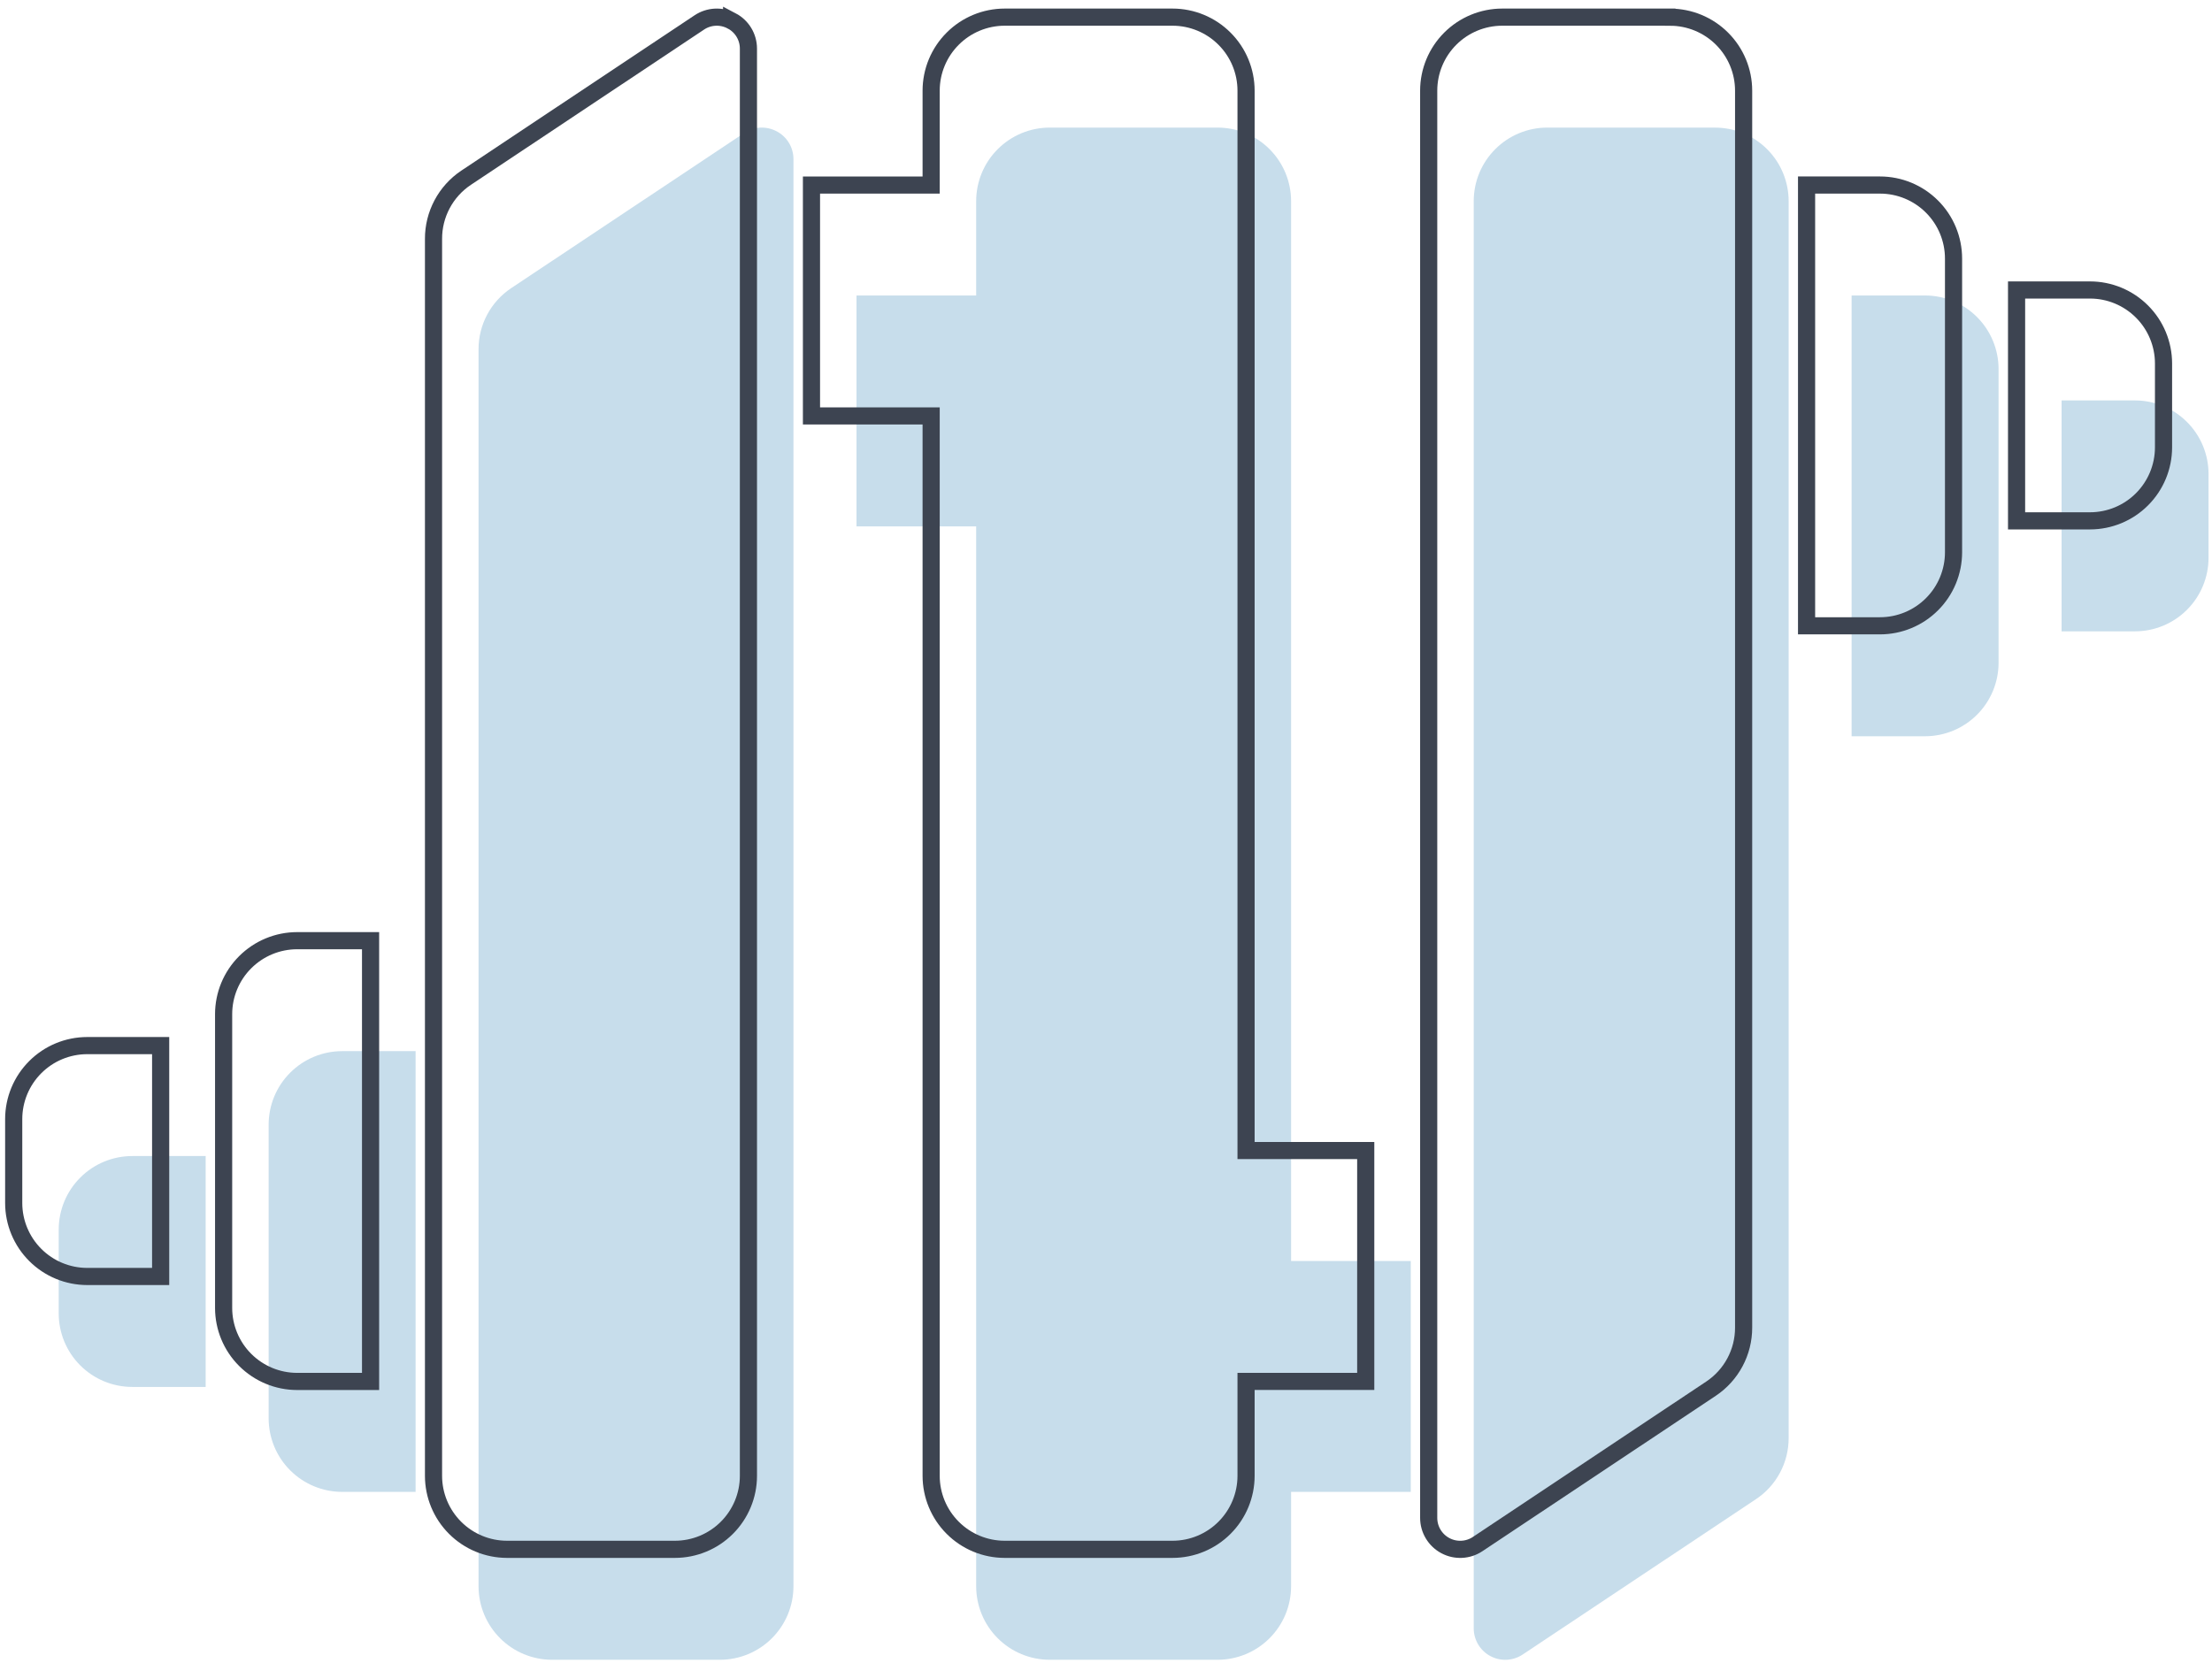
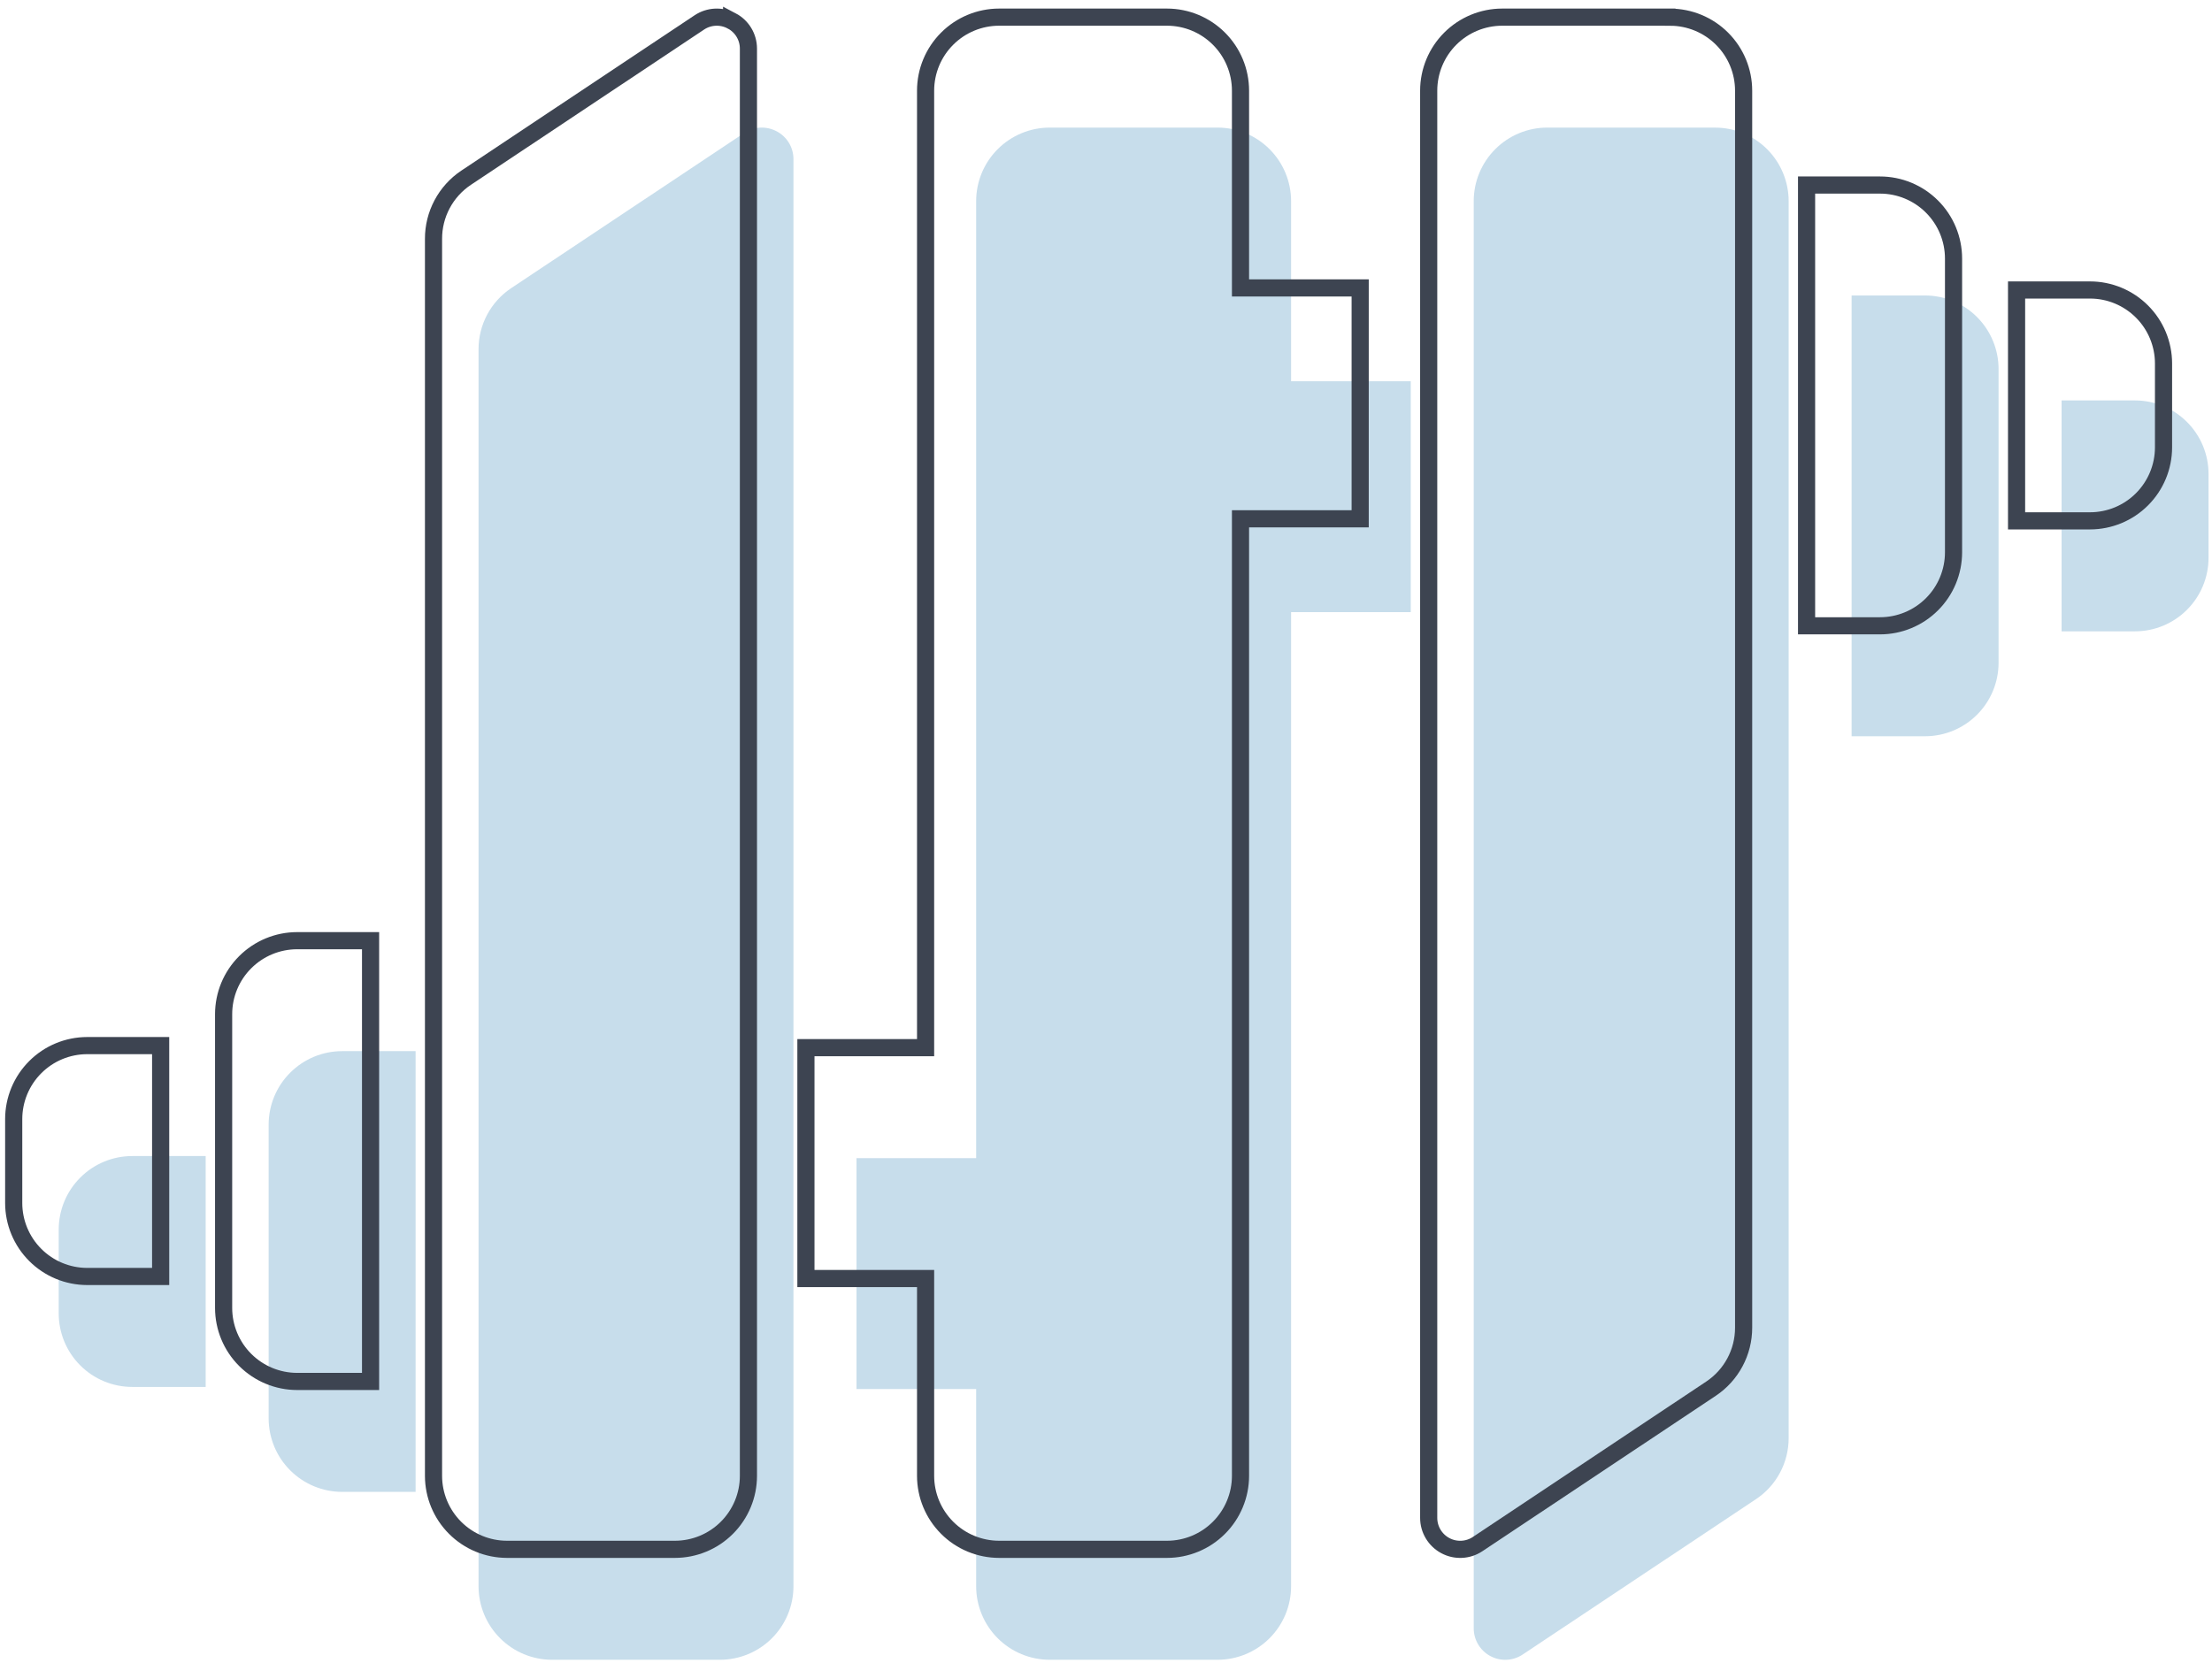
<svg xmlns="http://www.w3.org/2000/svg" width="129" height="97" viewBox="0 0 129 97" fill="none">
  <path d="M45.294 7.661C44.697 7.341 43.973 7.376 43.409 7.752L29.806 16.812C28.614 17.61 27.902 18.951 27.908 20.385V92.535C27.909 93.671 28.361 94.761 29.165 95.563C29.968 96.367 31.057 96.819 32.193 96.82H41.988C43.124 96.819 44.214 96.367 45.017 95.563C45.82 94.76 46.273 93.671 46.273 92.535V9.278C46.273 8.598 45.895 7.976 45.294 7.659L45.294 7.661Z" fill="#C7DDEB" />
  <path d="M3.424 71.722V76.619C3.425 77.755 3.877 78.845 4.681 79.648C5.483 80.451 6.573 80.903 7.709 80.904H11.994V67.436H7.709C6.573 67.437 5.483 67.889 4.681 68.693C3.877 69.496 3.425 70.586 3.424 71.722V71.722Z" fill="#C7DDEB" />
  <path d="M15.667 65.6V82.741C15.668 83.877 16.12 84.967 16.924 85.77C17.727 86.573 18.816 87.025 19.952 87.026H24.237V61.316H19.952C18.816 61.317 17.727 61.769 16.924 62.573C16.12 63.375 15.668 64.465 15.667 65.601V65.6Z" fill="#C7DDEB" />
  <path d="M100.025 7.443H90.231C89.094 7.444 88.005 7.896 87.202 8.7C86.398 9.503 85.946 10.593 85.945 11.729V94.985C85.945 95.662 86.318 96.285 86.915 96.604C87.513 96.924 88.237 96.889 88.801 96.513L102.403 87.453C103.599 86.658 104.315 85.317 104.311 83.88V11.73C104.31 10.594 103.858 9.505 103.054 8.702C102.251 7.898 101.161 7.446 100.025 7.445L100.025 7.443Z" fill="#C7DDEB" />
  <path d="M124.513 23.359H120.228V36.827H124.513C125.649 36.826 126.739 36.374 127.541 35.57C128.345 34.767 128.797 33.678 128.798 32.541V27.644C128.797 26.508 128.345 25.418 127.541 24.616C126.738 23.812 125.649 23.36 124.513 23.359V23.359Z" fill="#C7DDEB" />
  <path d="M112.268 17.238H107.982V42.948H112.268C113.404 42.947 114.493 42.495 115.296 41.692C116.1 40.889 116.552 39.799 116.553 38.663V21.523C116.552 20.386 116.1 19.297 115.296 18.494C114.493 17.69 113.404 17.238 112.268 17.237V17.238Z" fill="#C7DDEB" />
-   <path d="M75.294 11.729C75.293 10.592 74.841 9.503 74.037 8.7C73.235 7.896 72.145 7.444 71.009 7.443H61.214C60.078 7.444 58.989 7.896 58.186 8.7C57.382 9.503 56.93 10.593 56.929 11.729V17.238H49.95V30.706H56.929V92.535C56.93 93.671 57.382 94.761 58.186 95.564C58.989 96.367 60.078 96.819 61.214 96.82H71.009C72.145 96.819 73.235 96.367 74.037 95.564C74.841 94.761 75.293 93.671 75.294 92.535V87.026H82.273V73.558H75.294V11.729Z" fill="#C7DDEB" />
+   <path d="M56.928 11.729C56.929 10.592 57.382 9.503 58.185 8.7C58.988 7.896 60.078 7.444 61.214 7.443H71.008C72.144 7.444 73.234 7.896 74.037 8.7C74.841 9.503 75.293 10.593 75.294 11.729V22.238H82.272V35.706H75.294V92.535C75.293 93.671 74.841 94.761 74.037 95.564C73.234 96.367 72.144 96.819 71.008 96.82H61.214C60.078 96.819 58.988 96.367 58.185 95.564C57.382 94.761 56.929 93.671 56.928 92.535V81.026H49.95V67.558H56.928V11.729Z" fill="#C7DDEB" />
  <path d="M42.668 1.218C42.071 0.898 41.347 0.933 40.783 1.309L27.18 10.369C25.988 11.166 25.276 12.508 25.282 13.941V86.091C25.283 87.228 25.735 88.317 26.539 89.12C27.342 89.924 28.431 90.376 29.567 90.377H39.362C40.498 90.376 41.588 89.924 42.391 89.12C43.194 88.317 43.647 87.228 43.647 86.091V2.835C43.647 2.155 43.27 1.532 42.668 1.216L42.668 1.218Z" stroke="#3D4451" />
  <path d="M0.799 65.278V70.176C0.8 71.312 1.252 72.401 2.056 73.204C2.858 74.008 3.948 74.46 5.084 74.461H9.369V60.993H5.084C3.948 60.994 2.858 61.446 2.056 62.25C1.252 63.053 0.8 64.142 0.799 65.278V65.278Z" stroke="#3D4451" />
  <path d="M13.041 59.158V76.298C13.042 77.434 13.494 78.524 14.298 79.327C15.101 80.13 16.19 80.583 17.326 80.584H21.611V54.873H17.326C16.19 54.874 15.101 55.326 14.298 56.13C13.494 56.933 13.042 58.022 13.041 59.158V59.158Z" stroke="#3D4451" />
  <path d="M97.399 1H87.605C86.469 1.001 85.379 1.453 84.576 2.257C83.772 3.06 83.32 4.15 83.319 5.286V88.543C83.319 89.219 83.692 89.842 84.289 90.161C84.886 90.481 85.611 90.446 86.175 90.07L99.777 81.01C100.973 80.215 101.689 78.874 101.685 77.438V5.287C101.684 4.151 101.232 3.062 100.428 2.259C99.625 1.455 98.535 1.003 97.4 1.002L97.399 1Z" stroke="#3D4451" />
  <path d="M121.888 16.916H117.603V30.383H121.888C123.024 30.382 124.114 29.93 124.916 29.127C125.72 28.324 126.172 27.234 126.173 26.098V21.201C126.172 20.065 125.72 18.975 124.916 18.172C124.113 17.369 123.024 16.916 121.888 16.916V16.916Z" stroke="#3D4451" />
  <path d="M109.642 10.794H105.356V36.505H109.642C110.778 36.504 111.867 36.052 112.67 35.248C113.474 34.446 113.926 33.356 113.927 32.22V15.079C113.926 13.943 113.474 12.853 112.67 12.051C111.867 11.247 110.778 10.795 109.642 10.794V10.794Z" stroke="#3D4451" />
-   <path d="M72.668 5.285C72.667 4.149 72.215 3.059 71.411 2.257C70.609 1.453 69.519 1.001 68.383 1H58.588C57.452 1.001 56.362 1.453 55.56 2.257C54.756 3.06 54.304 4.149 54.303 5.285V10.795H47.324V24.262H54.303V86.092C54.304 87.228 54.756 88.317 55.56 89.12C56.363 89.924 57.452 90.376 58.588 90.377H68.383C69.519 90.376 70.609 89.924 71.411 89.12C72.215 88.317 72.667 87.228 72.668 86.092V80.582H79.647V67.114H72.668V5.285Z" stroke="#3D4451" />
+   <path d="M72.344 86.092C72.343 87.228 71.891 88.317 71.087 89.12C70.284 89.924 69.195 90.376 68.059 90.377H58.264C57.128 90.376 56.038 89.924 55.236 89.12C54.432 88.317 53.98 87.228 53.979 86.092V74.582H47V61.114H53.979V5.285C53.98 4.149 54.432 3.06 55.236 2.257C56.038 1.453 57.128 1.001 58.264 1H68.059C69.195 1.001 70.284 1.453 71.087 2.257C71.891 3.06 72.343 4.149 72.344 5.285V16.795H79.323V30.263H72.344V86.092Z" stroke="#3D4451" />
</svg>
